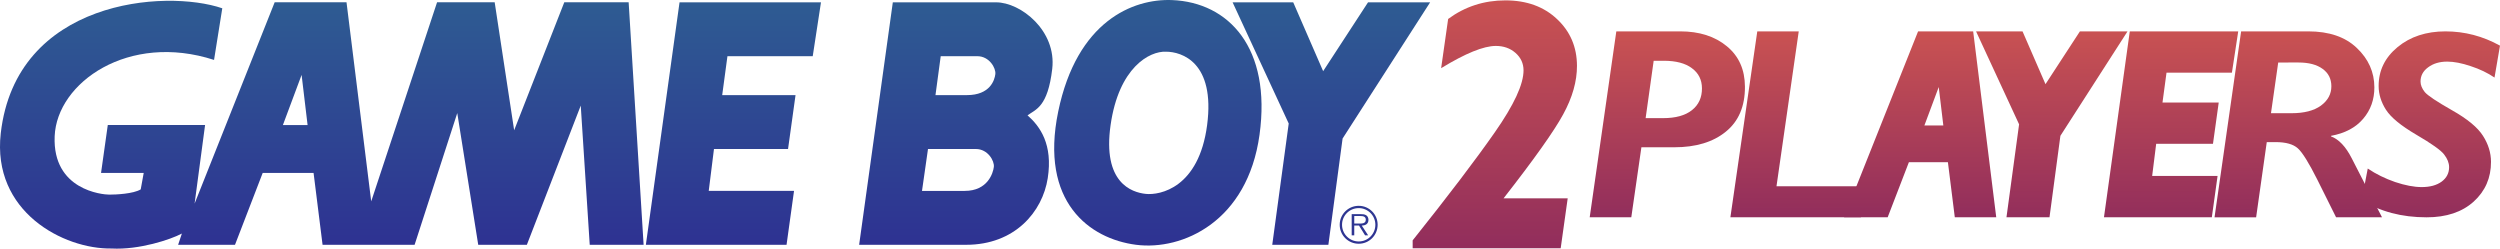
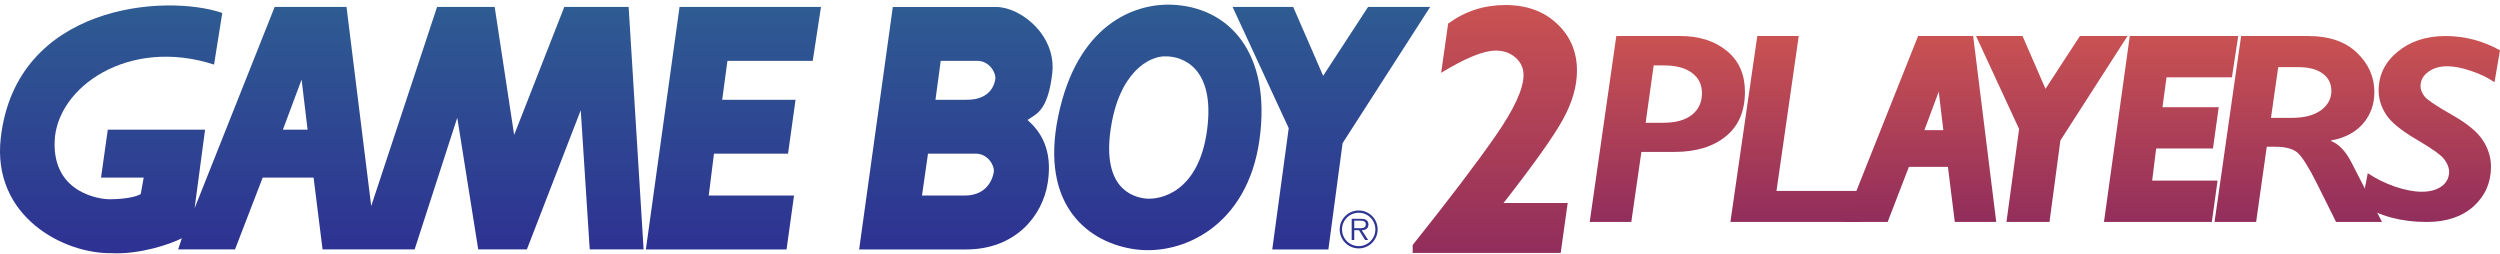
- <svg xmlns="http://www.w3.org/2000/svg" xmlns:xlink="http://www.w3.org/1999/xlink" width="262.21mm" height="26.08mm" viewBox="0 0 262.21 26.08" version="1.1" id="svg1">
+ <svg xmlns="http://www.w3.org/2000/svg" xmlns:xlink="http://www.w3.org/1999/xlink" width="262.21mm" height="26.568mm" viewBox="0 0 262.21 26.568" version="1.1" id="svg1">
  <defs id="defs1">
    <linearGradient id="linearGradient18" gradientUnits="userSpaceOnUse" x1="127.571" y1="-0.713" x2="127.571" y2="98.787" gradientTransform="matrix(0.9999977,0,0,0.9999977,-9.5978193e-4,-6.4086325e-4)">
      <stop offset="0.005" style="stop-color:#c95252;stop-opacity:1;" id="stop15" />
      <stop offset="1" style="stop-color:#922e5c;stop-opacity:1;" id="stop18" />
    </linearGradient>
    <linearGradient id="linearGradient17" gradientUnits="userSpaceOnUse" x1="127.571" y1="-0.713" x2="127.571" y2="98.787" gradientTransform="matrix(0.9999977,0,0,0.9999977,-9.5978193e-4,-6.4086325e-4)">
      <stop offset="0" style="stop-color:#2e5c92" id="stop16" />
      <stop offset="1" style="stop-color:#2e3192" id="stop17" />
    </linearGradient>
    <linearGradient id="c" gradientUnits="userSpaceOnUse" x1="127.571" y1="-0.713" x2="127.571" y2="98.787" gradientTransform="matrix(0.2645784,0,0,0.2645784,-2.5403194e-4,-1.6987932e-4)">
      <stop offset=".005" style="stop-color:#2e5c92" id="stop5" />
      <stop offset="1" style="stop-color:#2e3192" id="stop6" />
    </linearGradient>
    <linearGradient id="b" gradientUnits="userSpaceOnUse" x1="290.738" y1="-0.713" x2="290.738" y2="98.787" gradientTransform="matrix(0.2645833,0,0,0.2645833,-2.5403671e-4,-1.7144553e-4)">
      <stop offset=".005" style="stop-color:#2e5c92" id="stop3" />
      <stop offset="1" style="stop-color:#2e3192" id="stop4" />
    </linearGradient>
    <linearGradient id="e" gradientUnits="userSpaceOnUse" x1="378.921" y1="-0.713" x2="378.921" y2="98.787" gradientTransform="matrix(0.2645833,0,0,0.2645833,-2.5403671e-4,-1.7144553e-4)">
      <stop offset=".005" style="stop-color:#2e5c92" id="stop9" />
      <stop offset="1" style="stop-color:#2e3192" id="stop10" />
    </linearGradient>
    <linearGradient id="d" gradientUnits="userSpaceOnUse" x1="458.994" y1="-0.713" x2="458.994" y2="98.787" gradientTransform="matrix(0.2645833,0,0,0.2645833,-2.5403671e-4,-1.7144553e-4)">
      <stop offset=".005" style="stop-color:#2e5c92" id="stop7" />
      <stop offset="1" style="stop-color:#2e3192" id="stop8" />
    </linearGradient>
    <linearGradient id="a" gradientUnits="userSpaceOnUse" x1="527.771" y1="-0.713" x2="527.771" y2="98.787" gradientTransform="matrix(0.2645833,0,0,0.2645833,-2.5403671e-4,-1.7144553e-4)">
      <stop offset=".005" style="stop-color:#2e5c92" id="stop1" />
      <stop offset="1" style="stop-color:#2e3192" id="stop2" />
    </linearGradient>
    <linearGradient id="f" gradientUnits="userSpaceOnUse" x1="538.598" y1="-0.713" x2="538.598" y2="98.787" gradientTransform="matrix(0.2645833,0,0,0.2645833,-2.5403671e-4,-1.7144553e-4)">
      <stop offset=".005" style="stop-color:#2e5c92" id="stop11" />
      <stop offset="1" style="stop-color:#2e3192" id="stop12" />
    </linearGradient>
    <linearGradient id="g" gradientUnits="userSpaceOnUse" x1="539.144" y1="-0.713" x2="539.144" y2="98.787" gradientTransform="matrix(0.2645833,0,0,0.2645833,-2.5403671e-4,-1.7144553e-4)">
      <stop offset=".005" style="stop-color:#2e5c92" id="stop13" />
      <stop offset="1" style="stop-color:#2e3192" id="stop14" />
    </linearGradient>
    <linearGradient id="linearGradient22" gradientUnits="userSpaceOnUse" x1="539.144" y1="-0.713" x2="539.144" y2="98.787" gradientTransform="translate(208.3556,-171.0363)">
      <stop offset="0" style="stop-color:#2e5c92" id="stop21" />
      <stop offset="1" style="stop-color:#2e3192" id="stop22" />
    </linearGradient>
    <linearGradient id="linearGradient6" gradientUnits="userSpaceOnUse" x1="127.571" y1="-0.713" x2="127.571" y2="98.787" gradientTransform="matrix(0.9999977,0,0,0.9999977,-9.5978193e-4,-6.4086325e-4)">
      <stop offset="0.005" style="stop-color:#2e5c92" id="stop1-2" />
      <stop offset="1" style="stop-color:#2e3192" id="stop2-2" />
    </linearGradient>
    <linearGradient xlink:href="#linearGradient18" id="linearGradient1-2" gradientUnits="userSpaceOnUse" x1="241.835" y1="107.473" x2="241.835" y2="204.534" gradientTransform="matrix(0.1984568,0,0,0.1984568,149.6264,-81.27699)" />
    <linearGradient xlink:href="#linearGradient18" id="linearGradient7" gradientUnits="userSpaceOnUse" gradientTransform="matrix(0.2028629,0,0,0.2028629,102.8591,-60.18165)" x1="527.771" y1="-0.713" x2="527.771" y2="98.787" />
    <linearGradient xlink:href="#linearGradient18" id="linearGradient8" gradientUnits="userSpaceOnUse" gradientTransform="matrix(0.2028629,0,0,0.2028629,163.4574,-60.18165)" x1="290.738" y1="-0.713" x2="290.738" y2="98.787" />
    <linearGradient xlink:href="#linearGradient18" id="linearGradient16" x1="44.761" y1="-30.74" x2="44.761" y2="-4.955" gradientUnits="userSpaceOnUse" gradientTransform="matrix(0.7500577,0,0,0.7500577,149.9352,-36.92277)" />
    <linearGradient xlink:href="#linearGradient18" id="linearGradient19" x1="26.175" y1="-30.679" x2="26.175" y2="-4.732" gradientUnits="userSpaceOnUse" gradientTransform="matrix(0.7500577,0,0,0.7500577,149.9352,-36.92277)" />
    <linearGradient xlink:href="#linearGradient18" id="linearGradient27" x1="114.463" y1="-30.732" x2="114.463" y2="-4.793" gradientUnits="userSpaceOnUse" gradientTransform="matrix(0.7500577,0,0,0.7500577,149.9352,-36.92277)" />
    <linearGradient xlink:href="#linearGradient18" id="linearGradient29" x1="133.621" y1="-30.725" x2="133.621" y2="-4.692" gradientUnits="userSpaceOnUse" gradientTransform="matrix(0.7500577,0,0,0.7500577,149.9352,-36.92277)" />
    <linearGradient xlink:href="#b" id="linearGradient30" gradientUnits="userSpaceOnUse" gradientTransform="matrix(0.2645833,0,0,0.2645833,-2.5403671e-4,-1.7144553e-4)" x1="290.738" y1="-0.713" x2="290.738" y2="98.787" />
    <linearGradient xlink:href="#a" id="linearGradient31" gradientUnits="userSpaceOnUse" gradientTransform="matrix(0.2645833,0,0,0.2645833,-2.5403671e-4,-1.7144553e-4)" x1="527.771" y1="-0.713" x2="527.771" y2="98.787" />
    <linearGradient xlink:href="#linearGradient18" id="linearGradient9" gradientUnits="userSpaceOnUse" x1="5.221" y1="-30.748" x2="5.221" y2="-5.018" gradientTransform="translate(146.0951,-29.23418)" />
  </defs>
-   <g id="g29" style="display:inline">
+   <g id="g29" style="display:inline" transform="translate(0,0.4880548)">
    <path fill="url(#c)" d="m 29.671,13.114 1.962,-5.258 0.628,5.258 z m -2.119,5.024 h 5.337 l 0.943,7.535 h 9.654 l 4.474,-13.814 2.198,13.814 h 5.102 l 5.651,-14.599 0.942,14.599 h 5.651 L 65.935,0.241 H 59.184 L 53.926,13.663 51.884,0.241 h -6.043 L 38.934,21.12 36.344,0.241 H 28.808 L 20.41,21.355 21.509,13.113 H 11.305 l -0.707,5.024 h 4.475 l -0.314,1.727 c -0.785,0.47 -2.59,0.549 -3.296,0.549 -0.706,0 -5.965,-0.47 -5.73,-6.122 C 5.967,8.639 13.503,3.381 22.45,6.285 L 23.314,0.869 C 17.349,-1.171 1.681,-0.03 0.08,13.977 -0.861,22.218 6.674,26.143 11.697,26.065 c 2.904,0.157 6.201,-0.942 7.378,-1.57 l -0.392,1.178 h 5.965 z" id="path6" style="fill:url(#c);stroke-width:0.265" />
    <path fill="url(#b)" d="m 82.496,25.675 0.785,-5.654 H 74.335 l 0.549,-4.393 h 7.769 l 0.786,-5.652 h -7.692 l 0.55,-4.083 h 8.946 L 86.108,0.242 H 71.273 L 67.741,25.675 Z" id="path4" style="fill:url(#linearGradient30);stroke-width:0.265" />
    <path fill="url(#e)" d="m 98.116,9.976 h 3.297 c 2.433,0 2.904,-1.57 2.982,-2.197 0.079,-0.628 -0.627,-1.884 -1.883,-1.884 H 98.666 Z M 96.703,20.023 h 4.475 c 2.432,0 2.982,-1.883 3.06,-2.512 0.079,-0.628 -0.627,-1.883 -1.883,-1.883 h -5.023 z m -6.593,5.652 3.532,-25.431 h 10.832 c 2.591,0 6.358,2.983 5.888,6.986 -0.471,4.003 -1.727,4.239 -2.591,4.866 1.335,1.177 2.669,3.061 2.12,6.593 -0.55,3.533 -3.454,6.986 -8.556,6.986 z" id="path10" style="fill:url(#e);stroke-width:0.265" />
    <path fill="url(#d)" d="m 122.92,0.007 c -4.082,-0.157 -9.969,2.198 -11.931,11.696 -1.962,9.497 3.296,13.343 8.163,13.971 4.867,0.628 11.696,-2.433 12.952,-11.538 C 133.36,5.03 128.885,0.243 122.92,0.007 Z m -0.628,5.416 c 1.648,0 5.18,1.099 4.316,7.692 -0.864,6.593 -4.945,7.378 -6.436,7.221 -1.492,-0.157 -4.553,-1.177 -3.689,-7.221 0.863,-6.043 4.081,-7.77 5.809,-7.692 z" id="path8" style="fill:url(#d);stroke-width:0.265" />
    <path fill="url(#a)" d="m 129.279,0.242 h 6.358 l 3.14,7.223 4.709,-7.223 h 6.513 l -9.183,14.286 -1.491,11.146 h -5.886 l 1.727,-12.718 z" id="path2" style="fill:url(#linearGradient31);stroke-width:0.265" />
    <path fill="url(#f)" d="m 142.509,21.827 c -0.968,0 -1.75,0.781 -1.75,1.744 a 1.748,1.748 0 0 0 1.75,1.755 c 0.963,0 1.744,-0.781 1.744,-1.755 a 1.745,1.745 0 0 0 -1.744,-1.744 v -0.24 a 1.984,1.984 0 0 1 1.984,1.984 c 0,1.104 -0.886,1.994 -1.984,1.994 a 1.991,1.991 0 0 1 -1.995,-1.994 c 0,-1.094 0.89,-1.984 1.995,-1.984 z" id="path12" style="fill:url(#f);stroke-width:0.265" />
    <path fill="url(#g)" d="m 142.038,22.658 h 0.636 c 0.276,0 0.577,0.041 0.577,0.386 0,0.453 -0.484,0.401 -0.796,0.401 l -0.416,-5.3e-4 v 0.214 h 0.501 l 0.635,1.026 h 0.323 l -0.672,-1.026 c 0.396,-0.01 0.703,-0.171 0.703,-0.609 0,-0.188 -0.083,-0.386 -0.25,-0.48 -0.166,-0.099 -0.355,-0.109 -0.542,-0.109 h -0.967 v 2.223 h 0.27 v -2.026 z" id="path14" style="fill:url(#g);stroke-width:0.265" />
  </g>
-   <g id="g8" transform="translate(5.275261,60.03674)">
+   <g id="g8" transform="translate(5.275261,60.52479)">
    <path d="m 159.151,-39.234 -0.735,5.236 H 142.892 l -0.003,-0.827 c 3.746,-4.691 6.619,-8.47 8.619,-11.336 2.013,-2.878 3.017,-5.046 3.011,-6.504 -0.003,-0.723 -0.282,-1.329 -0.838,-1.819 -0.556,-0.49 -1.246,-0.735 -2.071,-0.735 -1.276,0 -3.187,0.778 -5.733,2.333 l 0.735,-5.163 c 1.761,-1.298 3.763,-1.948 6.005,-1.948 2.23,0 4.037,0.655 5.42,1.966 1.384,1.298 2.079,2.927 2.087,4.887 0.006,1.629 -0.477,3.332 -1.45,5.108 -0.96,1.764 -3.044,4.697 -6.25,8.801 z" style="font-style:italic;font-weight:bold;font-size:38.112px;line-height:0;font-family:'Gill Sans MT';-inkscape-font-specification:'Gill Sans MT Bold Italic';text-align:center;letter-spacing:-3.324px;word-spacing:0px;text-anchor:middle;fill:url(#linearGradient9);stroke-width:3.474;paint-order:stroke markers fill" id="path3" />
    <g id="g1" transform="translate(0,3.249001)">
      <path d="m 164.251,-59.996 h 6.697 c 2.007,0 3.64,0.521 4.897,1.563 1.257,1.033 1.889,2.447 1.896,4.243 0.008,2.057 -0.662,3.629 -2.009,4.718 -1.337,1.089 -3.137,1.633 -5.399,1.633 h -3.452 l -1.06,7.342 h -4.362 z m 3.918,3.085 -0.844,6.016 h 1.836 c 1.312,0 2.32,-0.279 3.023,-0.838 0.703,-0.558 1.053,-1.321 1.049,-2.289 -0.003,-0.893 -0.354,-1.596 -1.051,-2.108 -0.687,-0.521 -1.672,-0.782 -2.955,-0.782 z" style="font-style:italic;font-weight:bold;font-size:38.112px;line-height:0;font-family:'Gill Sans MT';-inkscape-font-specification:'Gill Sans MT Bold Italic';text-align:center;letter-spacing:-3.324px;word-spacing:0px;text-anchor:middle;fill:url(#linearGradient19);stroke-width:2.639;paint-order:stroke markers fill" id="path1-6" />
      <path d="m 183.384,-59.996 -2.334,16.248 h 9.327 l -0.473,3.252 h -13.689 l 2.821,-19.5 z" style="font-style:italic;font-weight:bold;font-size:38.112px;line-height:0;font-family:'Gill Sans MT';-inkscape-font-specification:'Gill Sans MT Bold Italic';text-align:center;letter-spacing:-3.324px;word-spacing:0px;text-anchor:middle;fill:url(#linearGradient16);stroke-width:2.639;paint-order:stroke markers fill" id="path1-0" />
      <path d="m 195.901,-59.996 -7.764,19.5 h 4.574 l 2.226,-5.778 h 4.092 l 0.723,5.778 h 4.346 l -2.42,-19.5 z m 2.166,5.838 0.482,4.032 h -1.986 z" style="display:inline;fill:url(#linearGradient1-2);stroke-width:1.217;paint-order:stroke markers fill" id="path22-1" />
      <path fill="url(#a)" d="m 201.981,-59.996 h 4.875 l 2.408,5.538 3.611,-5.538 h 4.993 l -7.041,10.954 -1.143,8.546 h -4.513 l 1.324,-9.751 z" id="path2-2" style="fill:url(#linearGradient7);stroke-width:0.203" />
      <path fill="url(#b)" d="m 226.71,-40.496 0.602,-4.335 h -6.86 l 0.421,-3.369 h 5.957 l 0.603,-4.333 h -5.898 l 0.422,-3.13 h 6.859 l 0.663,-4.333 h -11.374 l -2.708,19.5 z" id="path4-9" style="fill:url(#linearGradient8);stroke-width:0.203" />
      <path d="m 229.783,-59.996 h 7.035 c 2.193,0 3.894,0.582 5.103,1.745 1.218,1.154 1.831,2.526 1.837,4.118 0.005,1.284 -0.388,2.387 -1.177,3.308 -0.78,0.921 -1.904,1.517 -3.371,1.787 l 2e-4,0.056 c 0.824,0.307 1.546,1.07 2.168,2.289 l 3.181,6.198 h -4.817 l -1.968,-3.95 c -0.878,-1.749 -1.558,-2.843 -2.039,-3.28 -0.481,-0.437 -1.261,-0.656 -2.338,-0.656 h -0.925 l -1.116,7.887 h -4.362 z m 3.89,3.266 -0.759,5.318 h 2.159 c 1.322,0 2.349,-0.265 3.081,-0.796 0.732,-0.54 1.097,-1.219 1.094,-2.038 -0.003,-0.772 -0.309,-1.377 -0.917,-1.815 -0.609,-0.447 -1.452,-0.67 -2.529,-0.67 z" style="font-style:italic;font-weight:bold;font-size:38.112px;line-height:0;font-family:'Gill Sans MT';-inkscape-font-specification:'Gill Sans MT Bold Italic';text-align:center;letter-spacing:-3.324px;word-spacing:0px;text-anchor:middle;fill:url(#linearGradient27);stroke-width:2.639;paint-order:stroke markers fill" id="path1-4" />
      <path d="m 256.934,-58.499 -0.575,3.348 c -0.718,-0.49 -1.55,-0.889 -2.496,-1.197 -0.937,-0.318 -1.758,-0.476 -2.465,-0.476 -0.802,0 -1.469,0.2 -2.002,0.599 -0.533,0.39 -0.799,0.889 -0.796,1.497 0.001,0.363 0.151,0.73 0.448,1.102 0.307,0.363 1.259,0.998 2.856,1.905 1.607,0.907 2.689,1.801 3.246,2.681 0.557,0.871 0.837,1.778 0.841,2.722 0.006,1.678 -0.6,3.071 -1.817,4.178 -1.218,1.098 -2.862,1.647 -4.934,1.647 -2.625,0 -4.894,-0.603 -6.808,-1.81 l 0.632,-3.307 c 0.861,0.581 1.818,1.052 2.869,1.415 1.061,0.354 1.992,0.531 2.794,0.531 0.869,0 1.565,-0.191 2.088,-0.572 0.524,-0.39 0.784,-0.898 0.782,-1.524 -0.002,-0.435 -0.175,-0.875 -0.52,-1.32 -0.336,-0.445 -1.312,-1.139 -2.929,-2.082 -1.607,-0.943 -2.665,-1.814 -3.174,-2.613 -0.509,-0.798 -0.765,-1.624 -0.768,-2.477 -0.006,-1.633 0.657,-2.998 1.989,-4.096 1.332,-1.098 3.006,-1.647 5.02,-1.647 2.014,0 3.92,0.499 5.719,1.497 z" style="font-style:italic;font-weight:bold;font-size:38.112px;line-height:0;font-family:'Gill Sans MT';-inkscape-font-specification:'Gill Sans MT Bold Italic';text-align:center;letter-spacing:-3.324px;word-spacing:0px;text-anchor:middle;fill:url(#linearGradient29);stroke-width:2.573;paint-order:stroke markers fill" id="path1-66" />
    </g>
  </g>
</svg>
